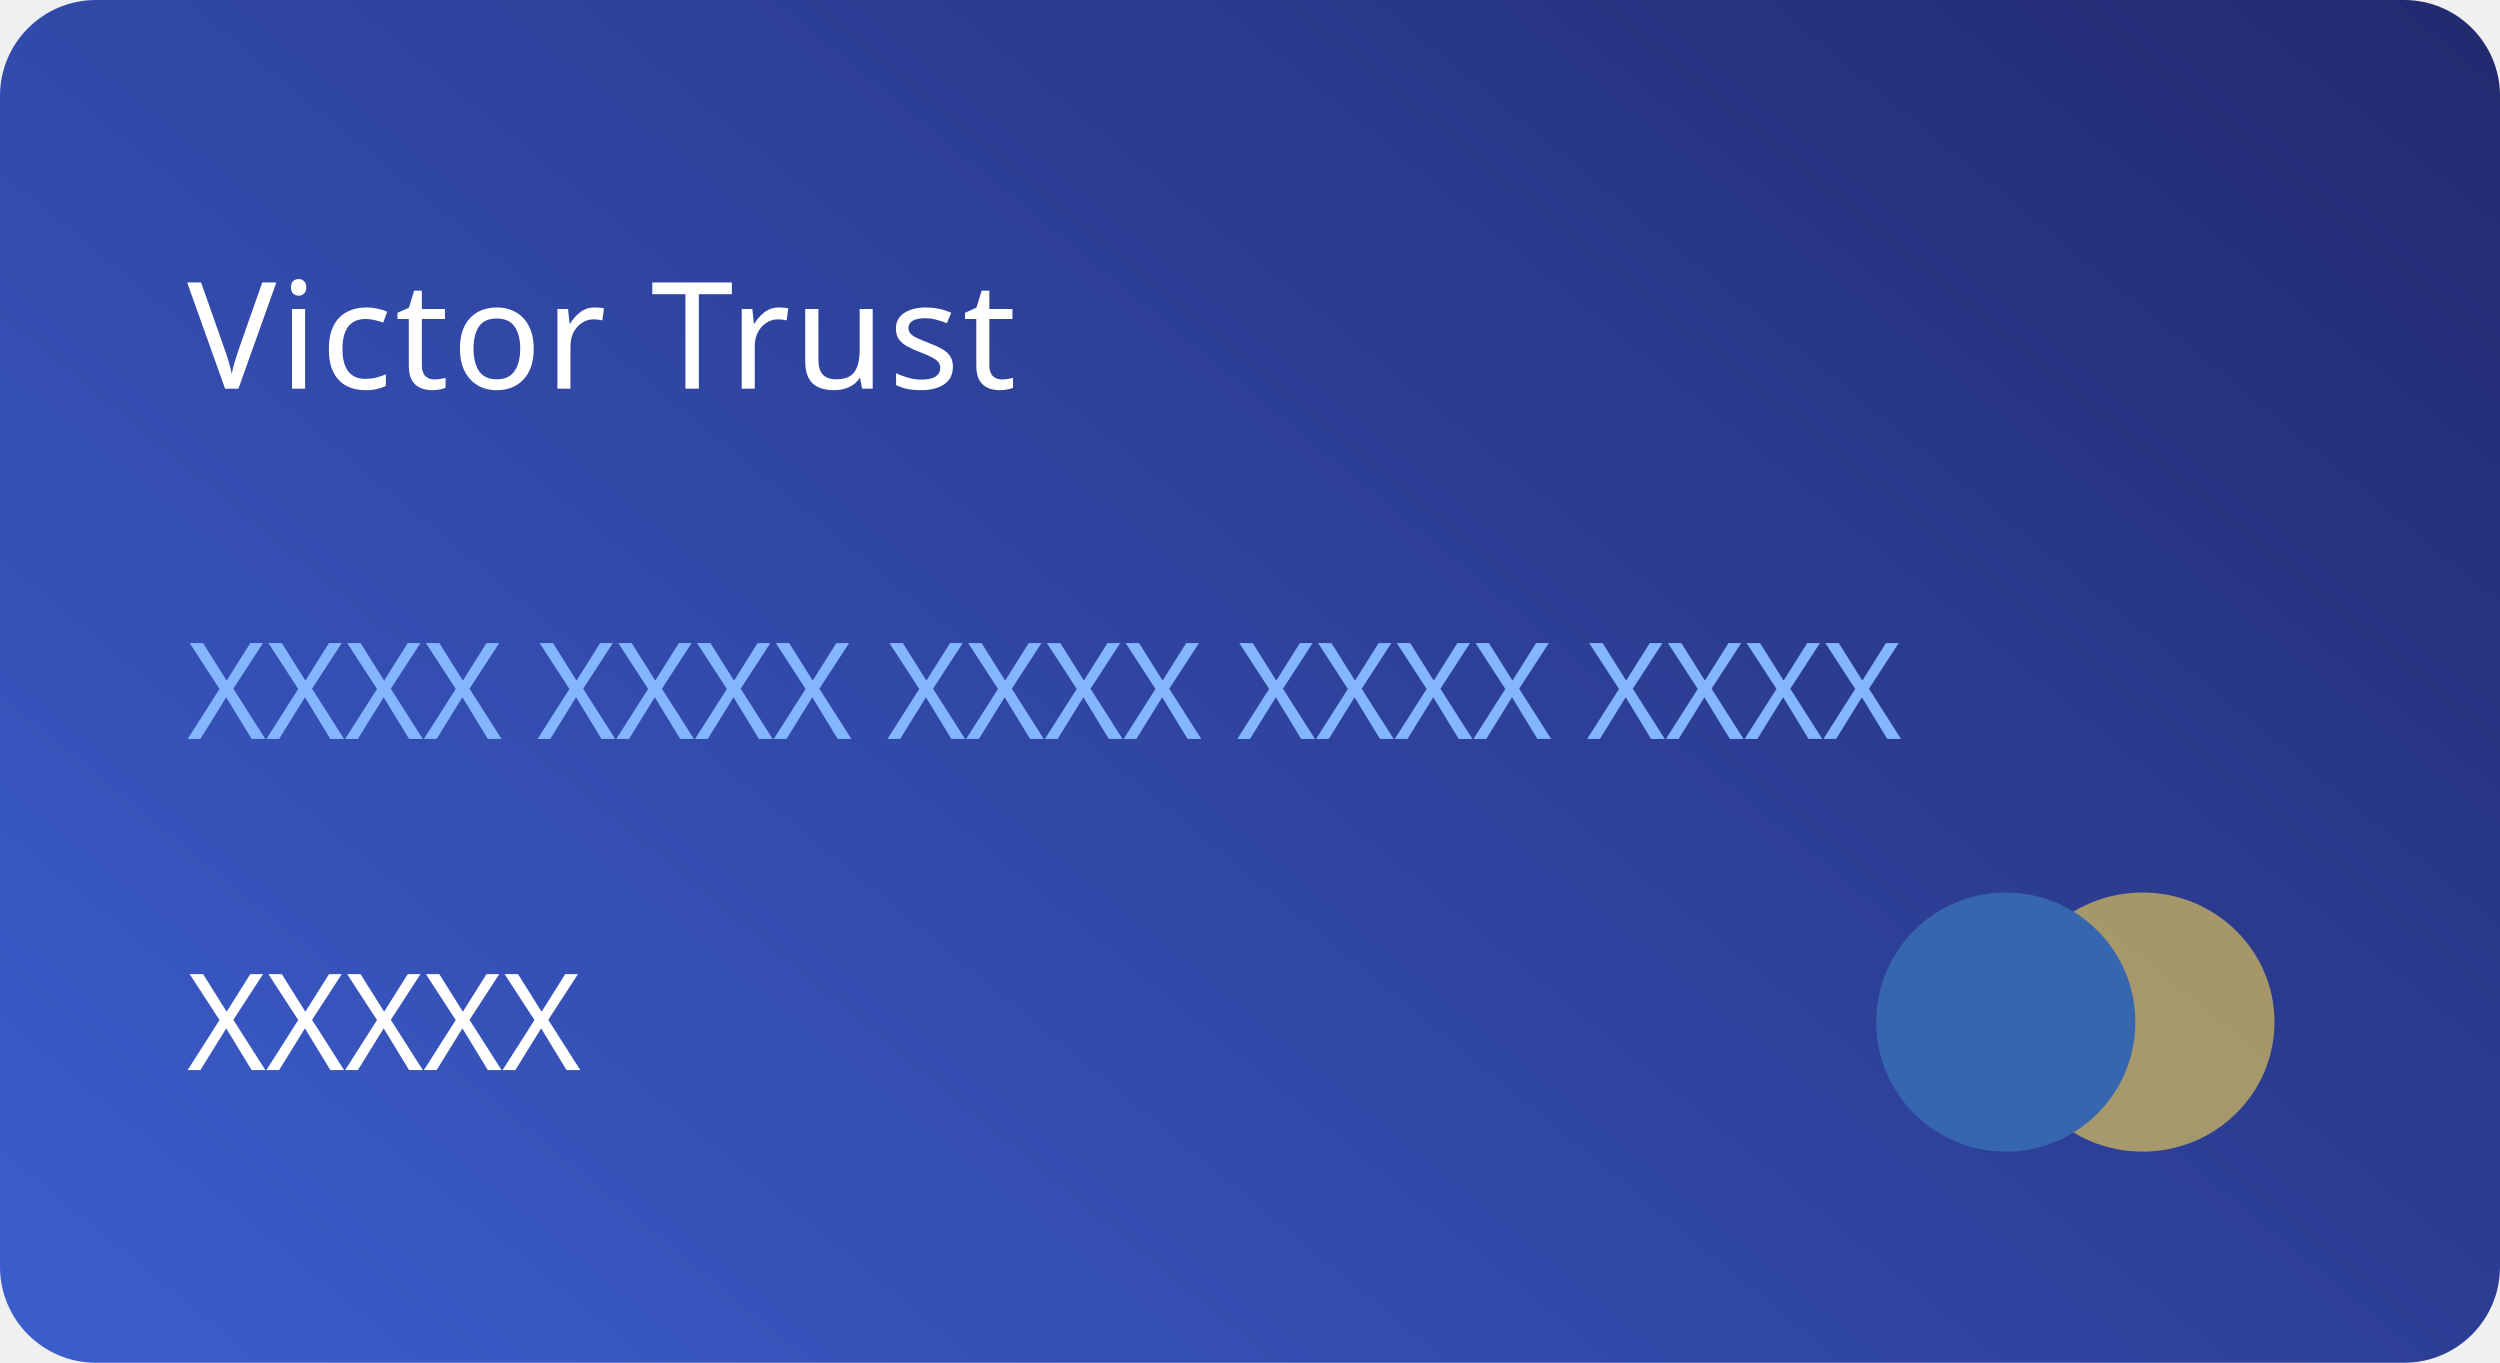
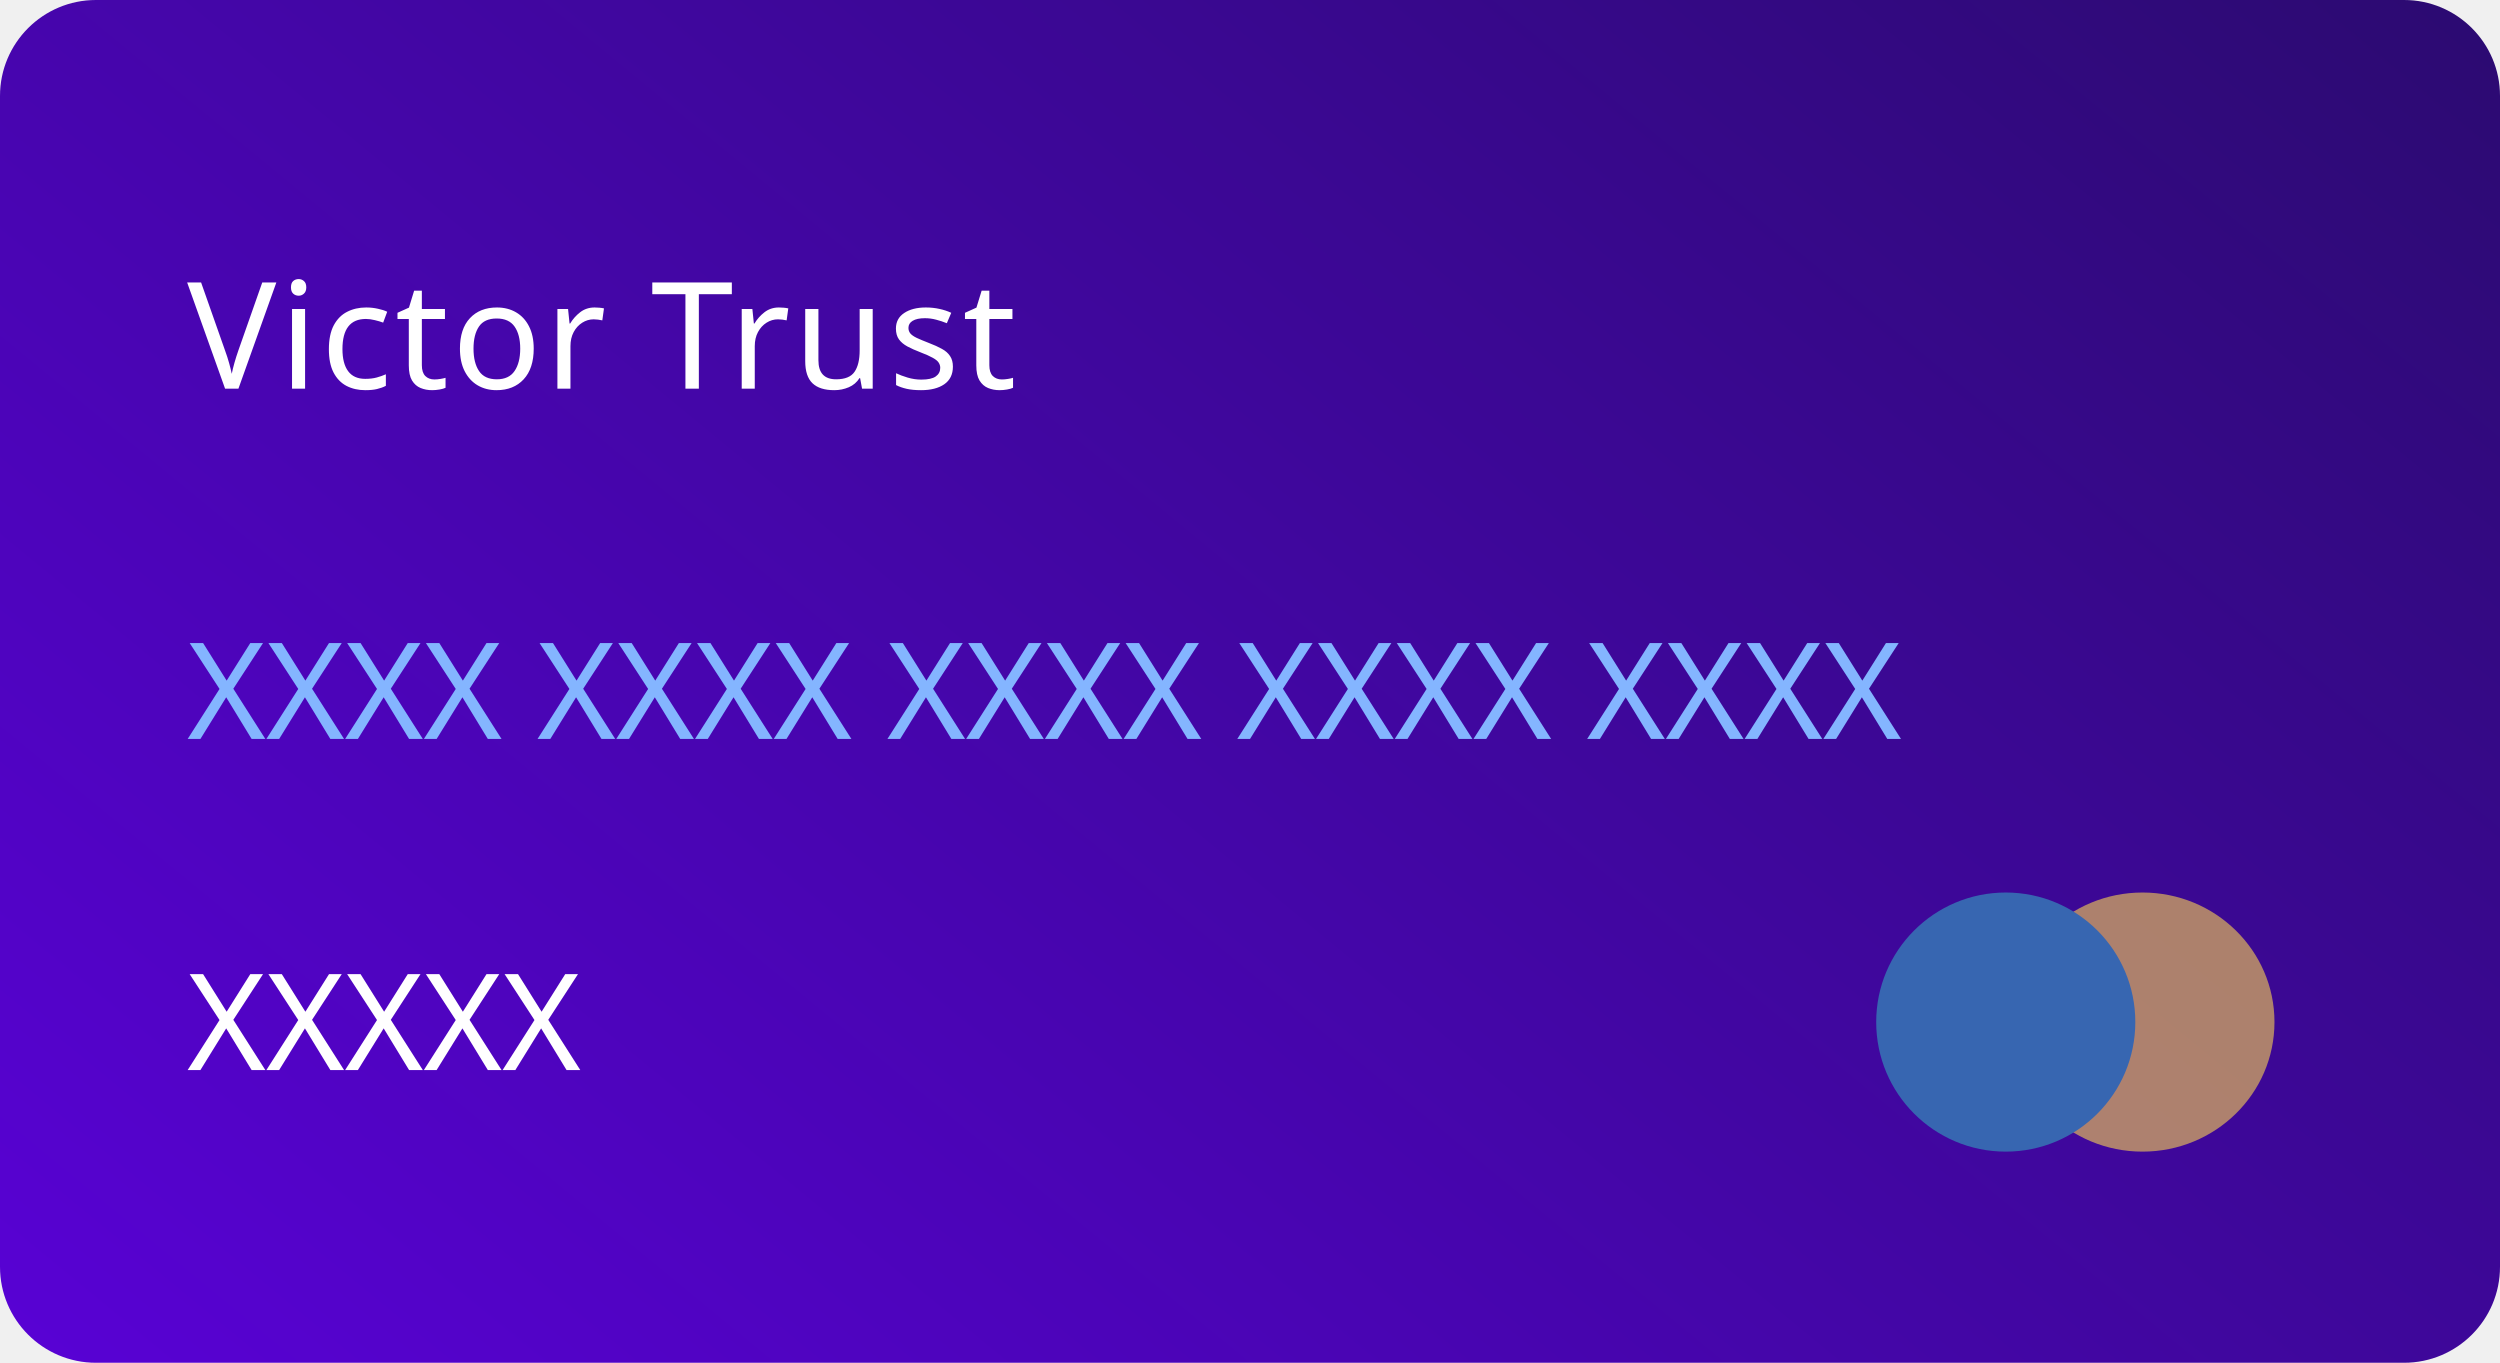
<svg xmlns="http://www.w3.org/2000/svg" width="521" height="284" viewBox="0 0 521 284">
  <defs>
    <linearGradient id="linear-gradient" x1="1.673" y1="-0.224" x2="-0.298" y2="1.075" gradientUnits="objectBoundingBox">
      <stop offset="0" stop-color="#150f3f" />
-       <stop offset="1" stop-color="#4169e2" />
+       <stop offset="1" stop-color="#6200EA" />
    </linearGradient>
  </defs>
  <g id="Group_160" data-name="Group 160" transform="translate(-350 -278)">
    <rect id="Rectangle_94" data-name="Rectangle 94" width="521" height="284" rx="20" transform="translate(350 278)" fill="url(#linear-gradient)" />
    <text id="Victor_Trust" data-name="Victor Trust" transform="translate(389 359)" fill="#fff" font-size="31" font-family="Montserrat-Regular, Montserrat" letter-spacing="0.02em">
      <tspan x="0" y="0">Victor Trust</tspan>
    </text>
    <g id="Group_76" data-name="Group 76" transform="translate(741.365 463.953)">
      <ellipse id="Ellipse_13" data-name="Ellipse 13" cx="27.5" cy="27" rx="27.5" ry="27" transform="translate(27.635 0.047)" fill="#ffd950" opacity="0.58" />
      <circle id="Ellipse_12" data-name="Ellipse 12" cx="27" cy="27" r="27" transform="translate(-0.365 0.047)" fill="#3766b1" />
    </g>
    <text id="XXXX_XXXX_XXXX_XXXX_XXXX" data-name="XXXX XXXX XXXX XXXX XXXX" transform="translate(389 432)" fill="#84b5ff" font-size="28" font-family="Poppins-Light, Poppins" font-weight="300">
      <tspan x="0" y="0">XXXX XXXX XXXX XXXX XXXX</tspan>
    </text>
    <text id="XXXXX" transform="translate(389 501)" fill="#fff" font-size="28" font-family="Poppins-Light, Poppins" font-weight="300">
      <tspan x="0" y="0">XXXXX</tspan>
    </text>
  </g>
</svg>
